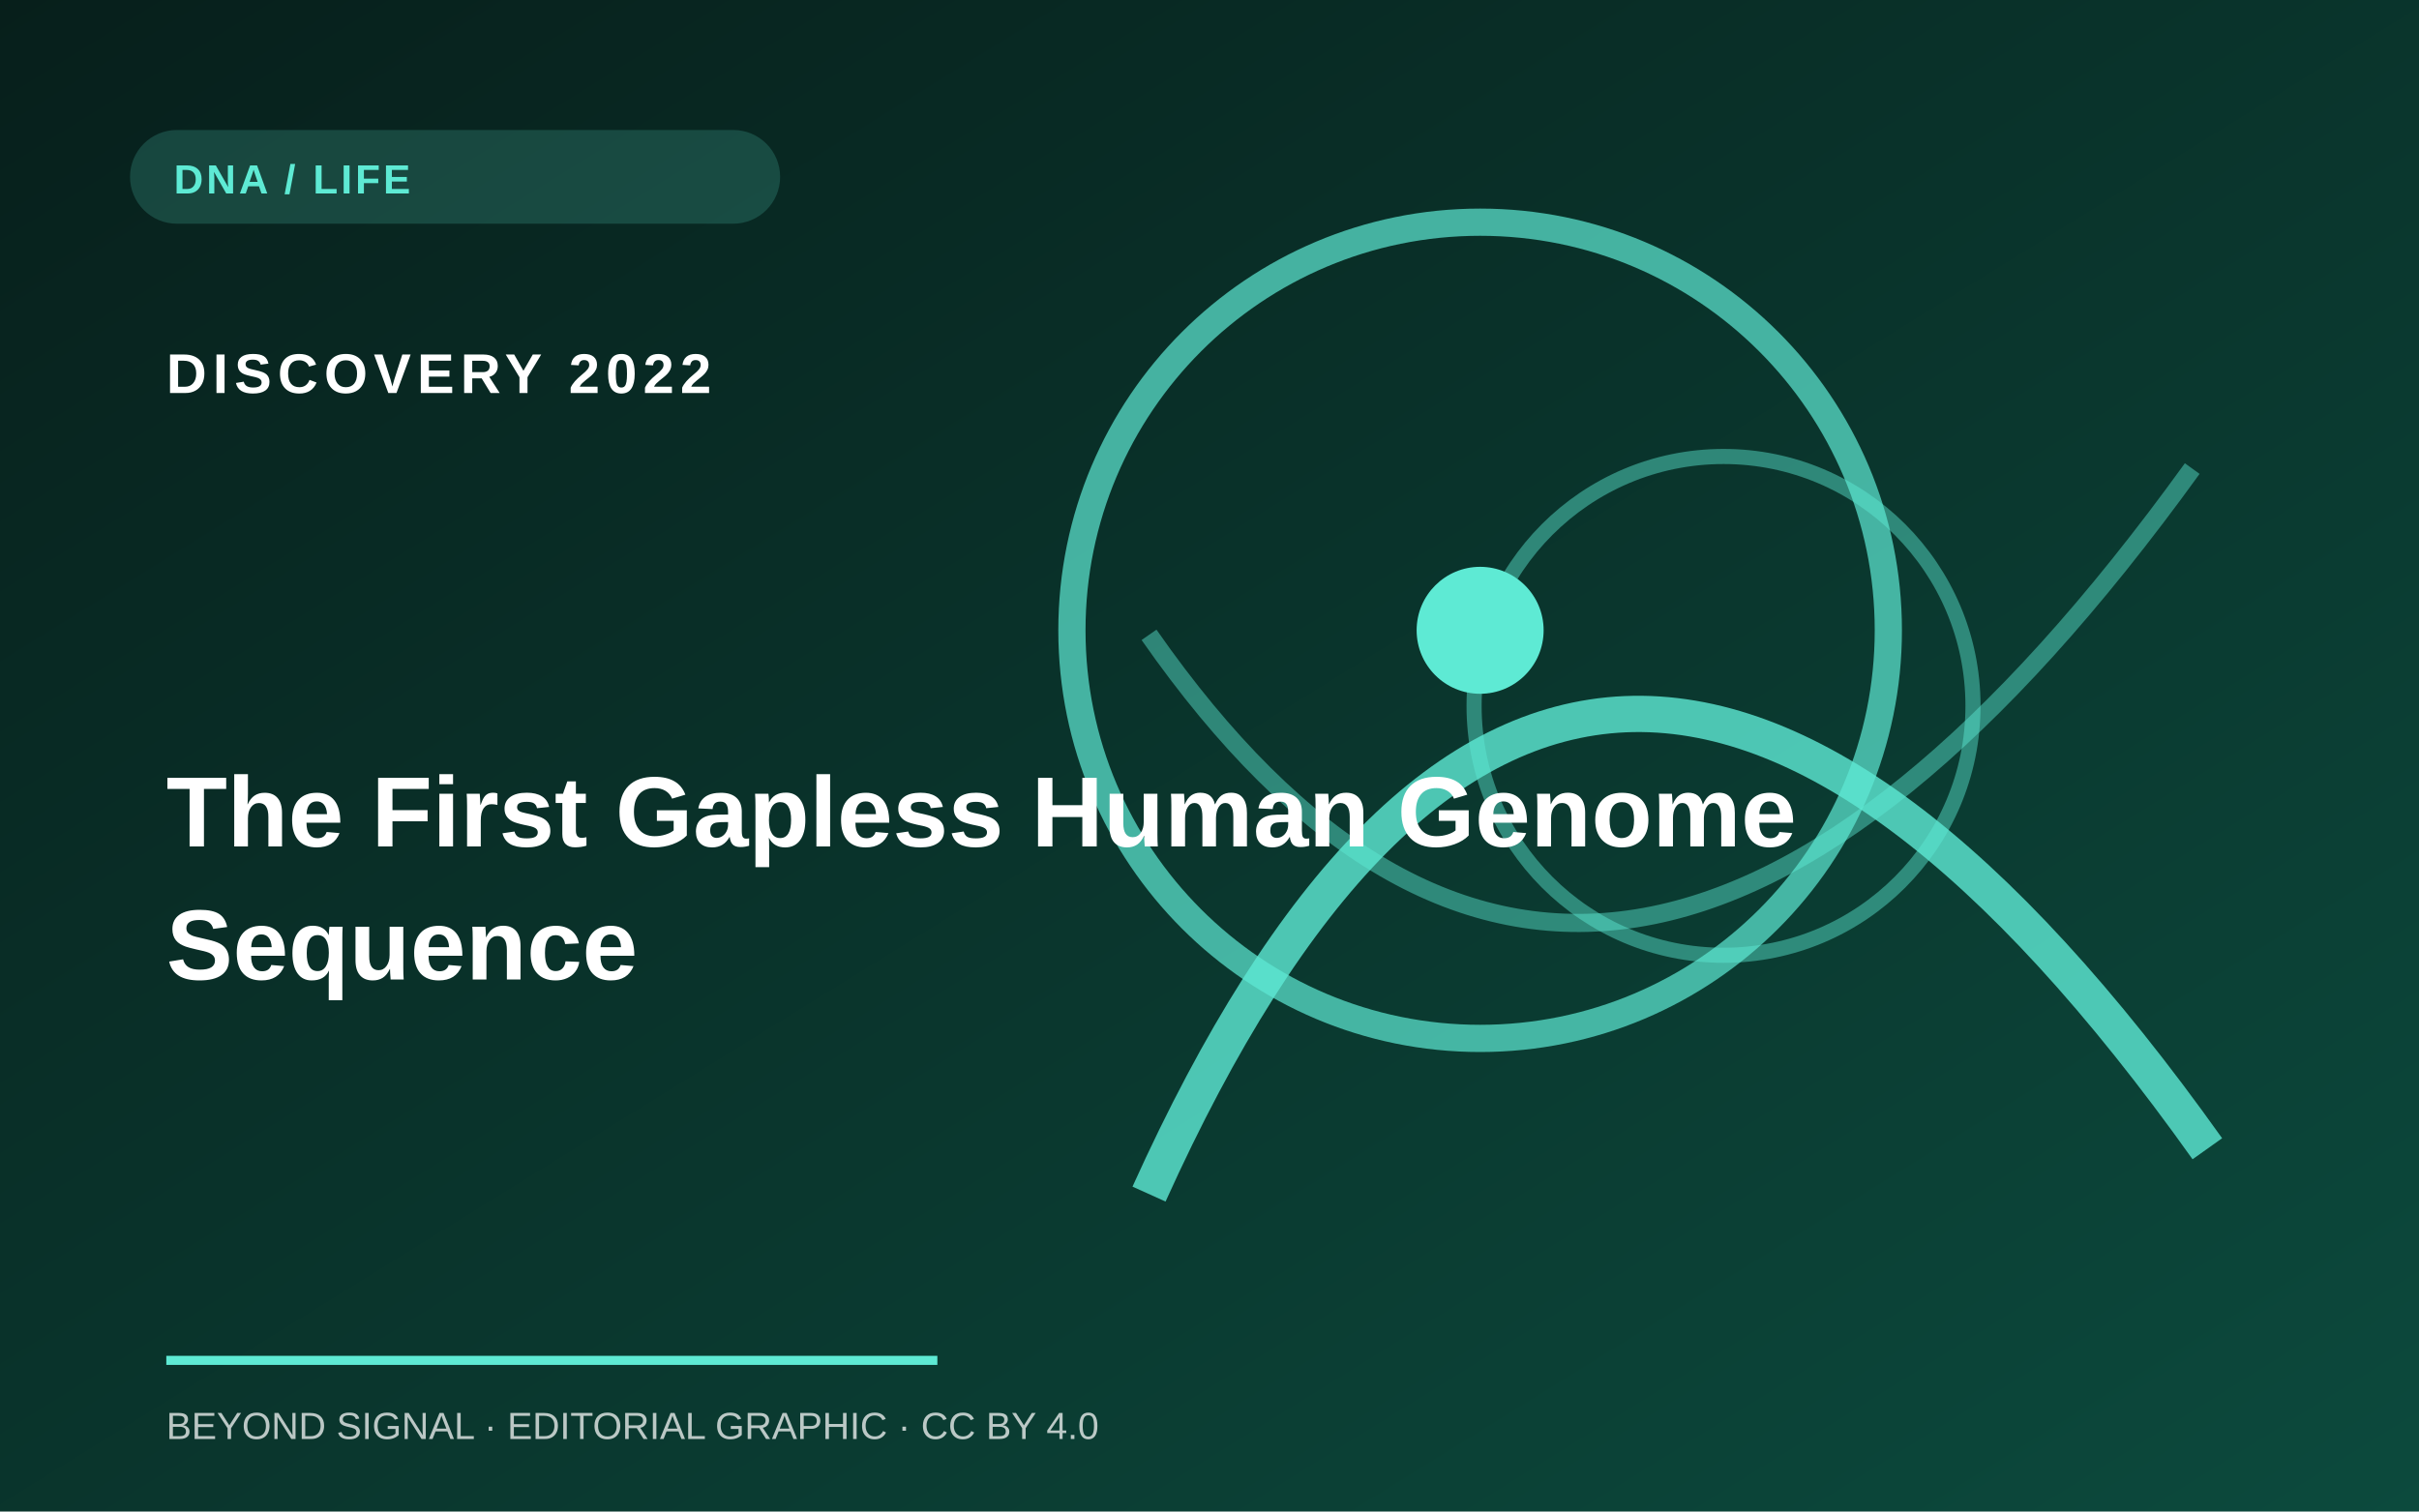
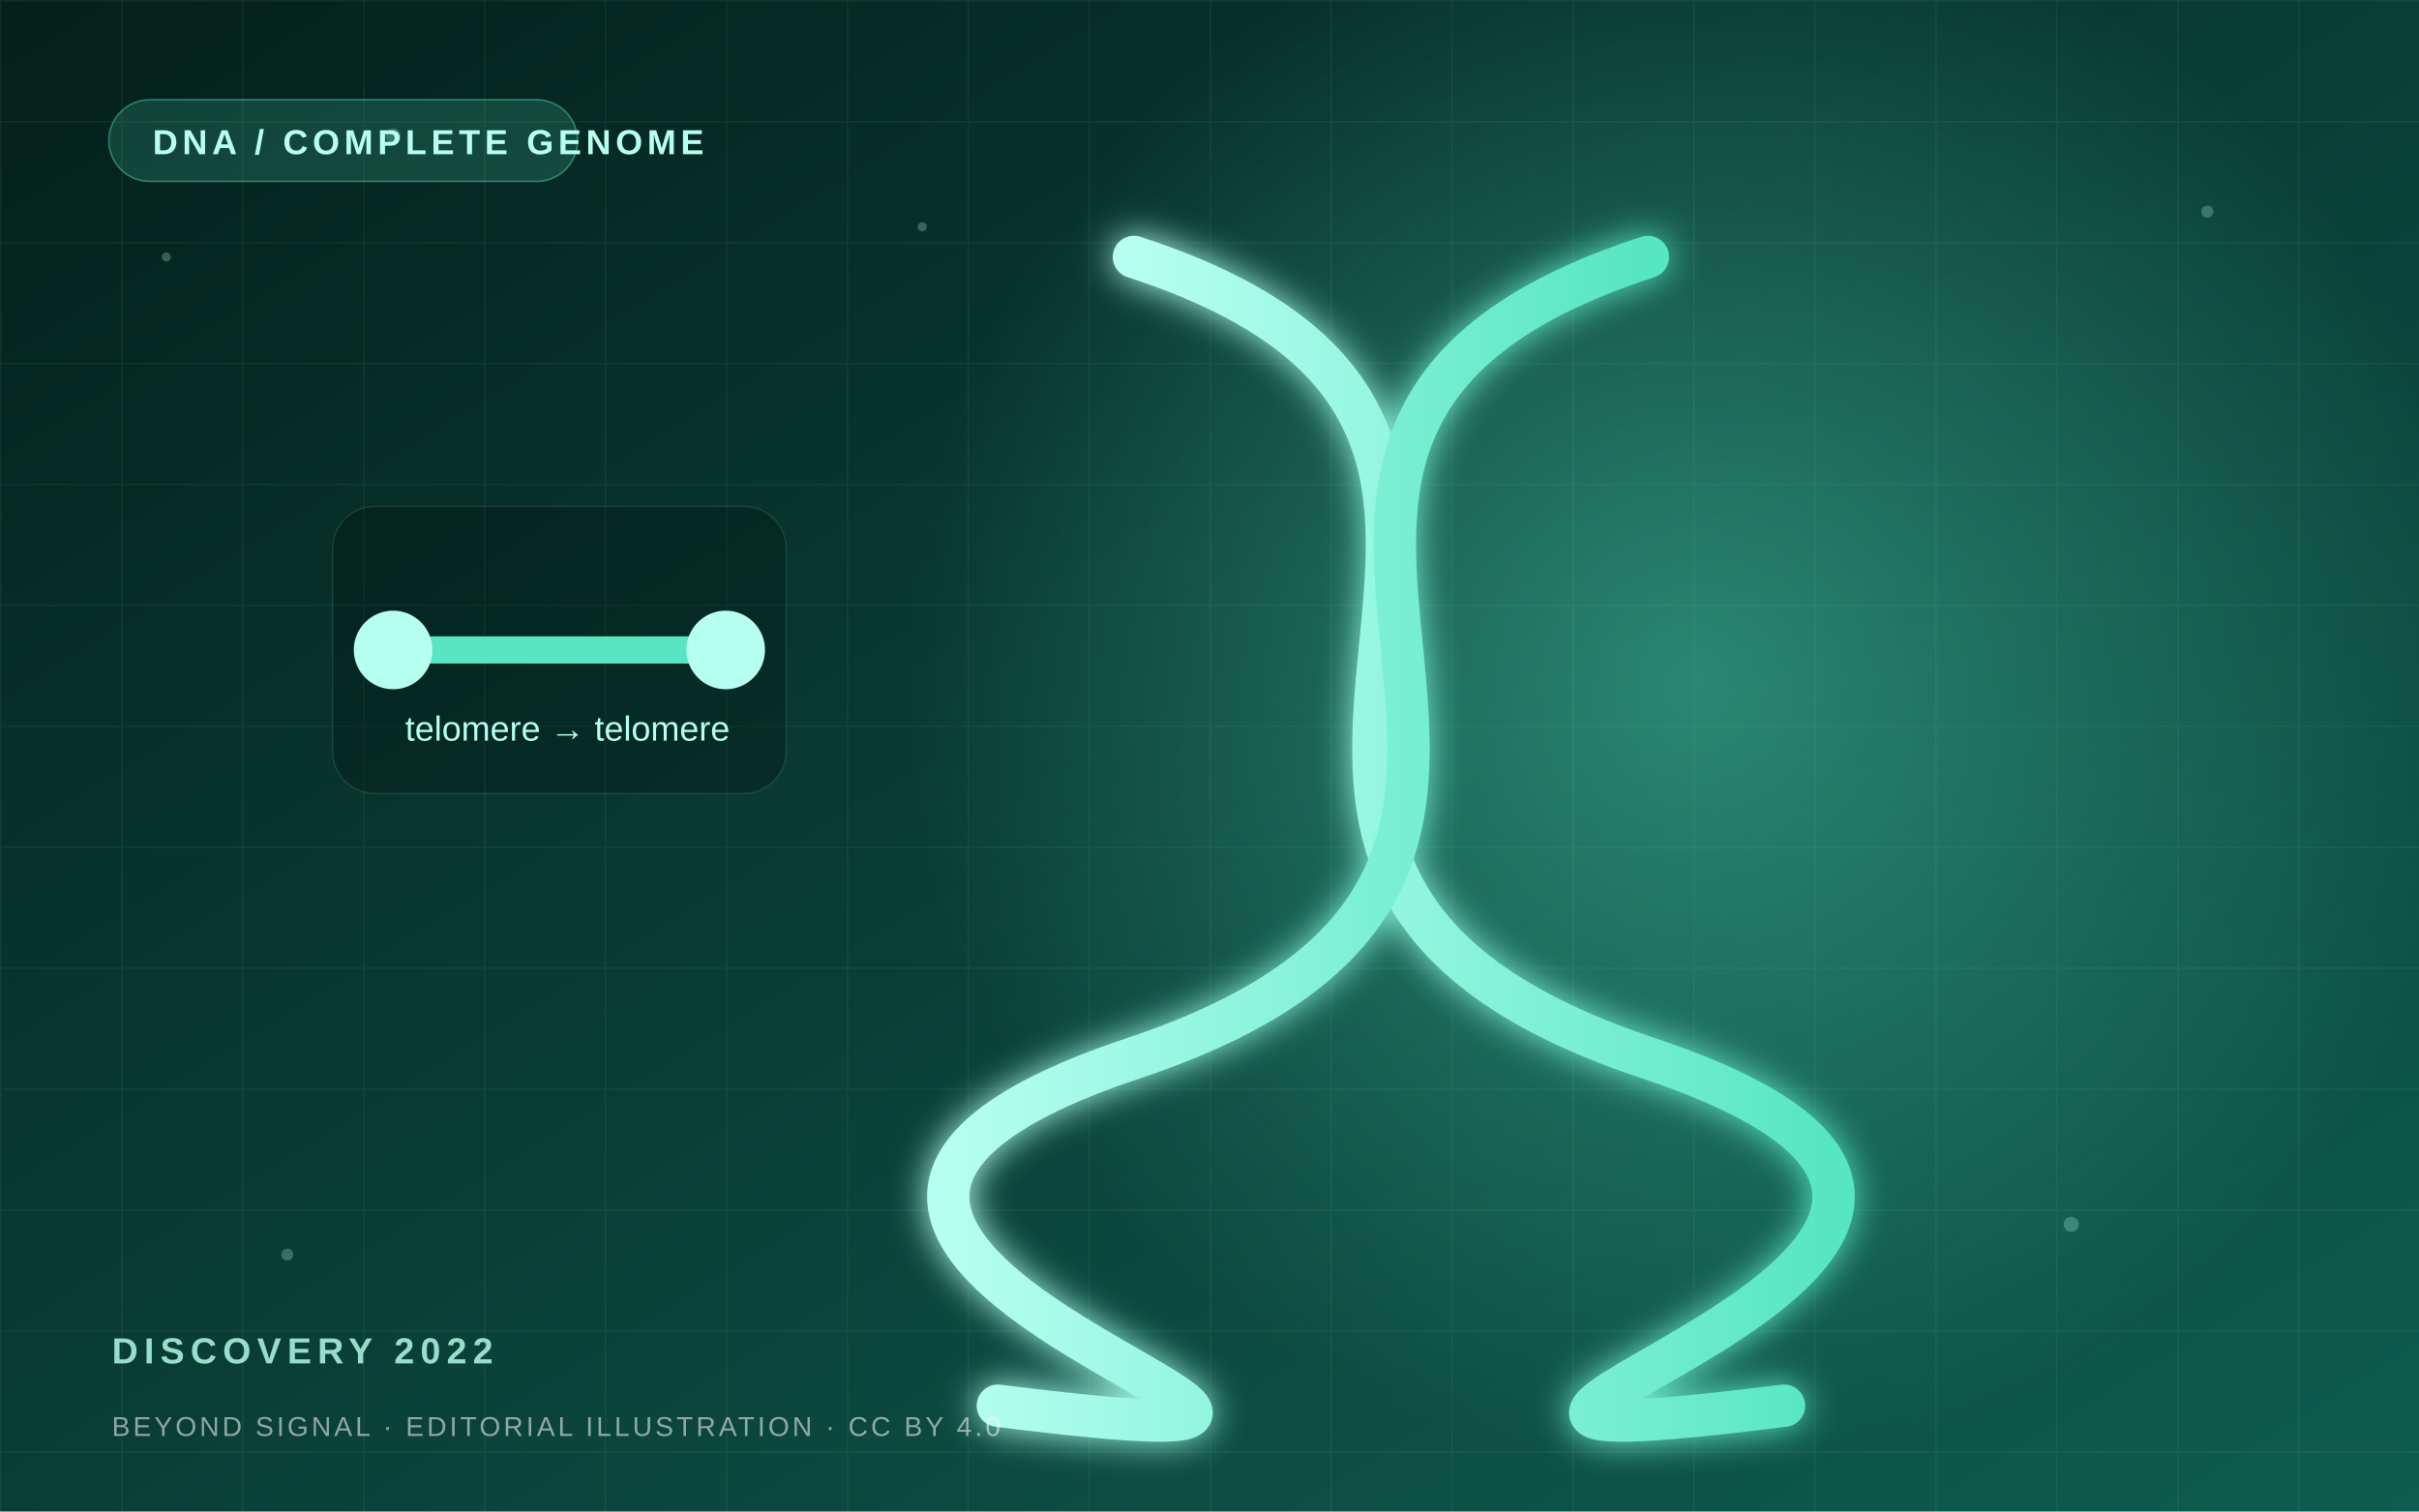
<svg xmlns="http://www.w3.org/2000/svg" width="1600" height="1000" viewBox="0 0 1600 1000" role="img" aria-labelledby="t d">
  <defs>
-     <linearGradient id="g" x2="1" y2="1">
-       <stop stop-color="#071f1b" />
-       <stop offset="1" stop-color="#0c4a3d" />
+     <linearGradient id="bg" x1="0" y1="0" x2="1" y2="1">
+       <stop stop-color="#041f1a" />
+       <stop offset="1" stop-color="#0f5d50" />
    </linearGradient>
+     <radialGradient id="halo">
+       <stop stop-color="#57e6c1" stop-opacity=".42" />
+       <stop offset="1" stop-color="#57e6c1" stop-opacity="0" />
+     </radialGradient>
+     <linearGradient id="shine" x1="0" x2="1">
+       <stop stop-color="#b7fff0" />
+       <stop offset="1" stop-color="#57e6c1" />
+     </linearGradient>
+     <filter id="glow">
+       <feGaussianBlur stdDeviation="12" result="b" />
+       <feMerge>
+         <feMergeNode in="b" />
+         <feMergeNode in="SourceGraphic" />
+       </feMerge>
+     </filter>
+     <pattern id="grid" width="80" height="80" patternUnits="userSpaceOnUse">
+       <path d="M80 0H0V80" fill="none" stroke="#b7fff0" stroke-opacity=".055" stroke-width="2" />
+     </pattern>
  </defs>
-   <rect width="1600" height="1000" fill="url(#g)" />
-   <g fill="none" stroke="#5eead4">
-     <circle cx="979" cy="417" r="270" stroke-width="18" opacity=".7" />
-     <circle cx="1140" cy="467" r="165" stroke-width="10" opacity=".45" />
-     <path d="M760 790 Q1040 170 1460 760" stroke-width="24" opacity=".8" />
-     <path d="M760 420 Q1060 850 1450 310" stroke-width="12" opacity=".45" />
+   <rect width="1600" height="1000" fill="url(#bg)" />
+   <rect width="1600" height="1000" fill="url(#grid)" />
+   <circle cx="1120" cy="450" r="520" fill="url(#halo)" />
+   <g opacity=".26" fill="#b7fff0">
+     <circle cx="110" cy="170" r="3" />
+     <circle cx="260" cy="90" r="5" />
+     <circle cx="1460" cy="140" r="4" />
+     <circle cx="1370" cy="810" r="5" />
+     <circle cx="190" cy="830" r="4" />
+     <circle cx="610" cy="150" r="3" />
  </g>
-   <circle cx="979" cy="417" r="42" fill="#5eead4" />
-   <rect x="86" y="86" width="430" height="62" rx="31" fill="#5eead4" opacity=".18" />
-   <text x="115" y="128" fill="#5eead4" font-family="Arial,sans-serif" font-size="27" font-weight="700" letter-spacing="2">DNA / LIFE</text>
-   <text x="110" y="260" fill="white" font-family="Arial,sans-serif" font-size="37" font-weight="700" letter-spacing="4">DISCOVERY 2022</text>
-   <text fill="white" font-family="Arial,sans-serif" font-size="66" font-weight="800">
-     <tspan x="110" y="560">The First Gapless Human Genome</tspan>
-     <tspan x="110" y="648">Sequence</tspan>
-   </text>
-   <line x1="110" y1="900" x2="620" y2="900" stroke="#5eead4" stroke-width="6" />
-   <text x="110" y="952" fill="white" opacity=".72" font-family="Arial,sans-serif" font-size="25">BEYOND SIGNAL · EDITORIAL GRAPHIC · CC BY 4.0</text>
+   <g>
+     <g transform="translate(620 110)" fill="none" stroke="url(#shine)" stroke-linecap="round" filter="url(#glow)">
+       <path d="M130 60 C500 180 80 460 470 590 S160 870 560 820" stroke-width="28" />
+       <path d="M470 60 C100 180 520 460 130 590 S440 870 40 820" stroke-width="28" />
+       <g stroke-width="13" opacity=".9">
+         <path d="M190 92L410 92" />
+         <path d="M140 180L460 180" />
+         <path d="M110 280L490 280" />
+         <path d="M140 390L460 390" />
+         <path d="M205 490L395 490" />
+         <path d="M180 600L420 600" />
+         <path d="M110 700L490 700" />
+         <path d="M90 805L510 805" />
+       </g>
+     </g>
+     <g transform="translate(220 335)">
+       <rect x="0" y="0" width="300" height="190" rx="28" fill="#000" opacity=".22" stroke="#b7fff0" stroke-opacity=".45" />
+       <path d="M40 95H260" stroke="#57e6c1" stroke-width="18" stroke-linecap="round" />
+       <circle cx="40" cy="95" r="26" fill="#b7fff0" />
+       <circle cx="260" cy="95" r="26" fill="#b7fff0" />
+       <text x="48" y="155" fill="#b7fff0" font-family="Arial" font-size="23">telomere → telomere</text>
+     </g>
+   </g>
+   <g font-family="Arial,Helvetica,sans-serif">
+     <rect x="72" y="66" width="310" height="54" rx="27" fill="#57e6c1" fill-opacity=".17" stroke="#57e6c1" stroke-opacity=".45" />
+     <text x="101" y="102" fill="#b7fff0" font-size="23" font-weight="700" letter-spacing="3">DNA / COMPLETE GENOME</text>
+     <text x="74" y="902" fill="#b7fff0" fill-opacity=".82" font-size="24" font-weight="700" letter-spacing="4">DISCOVERY 2022</text>
+     <text x="74" y="950" fill="white" fill-opacity=".54" font-size="18" letter-spacing="2">BEYOND SIGNAL · EDITORIAL ILLUSTRATION · CC BY 4.0</text>
+   </g>
</svg>
